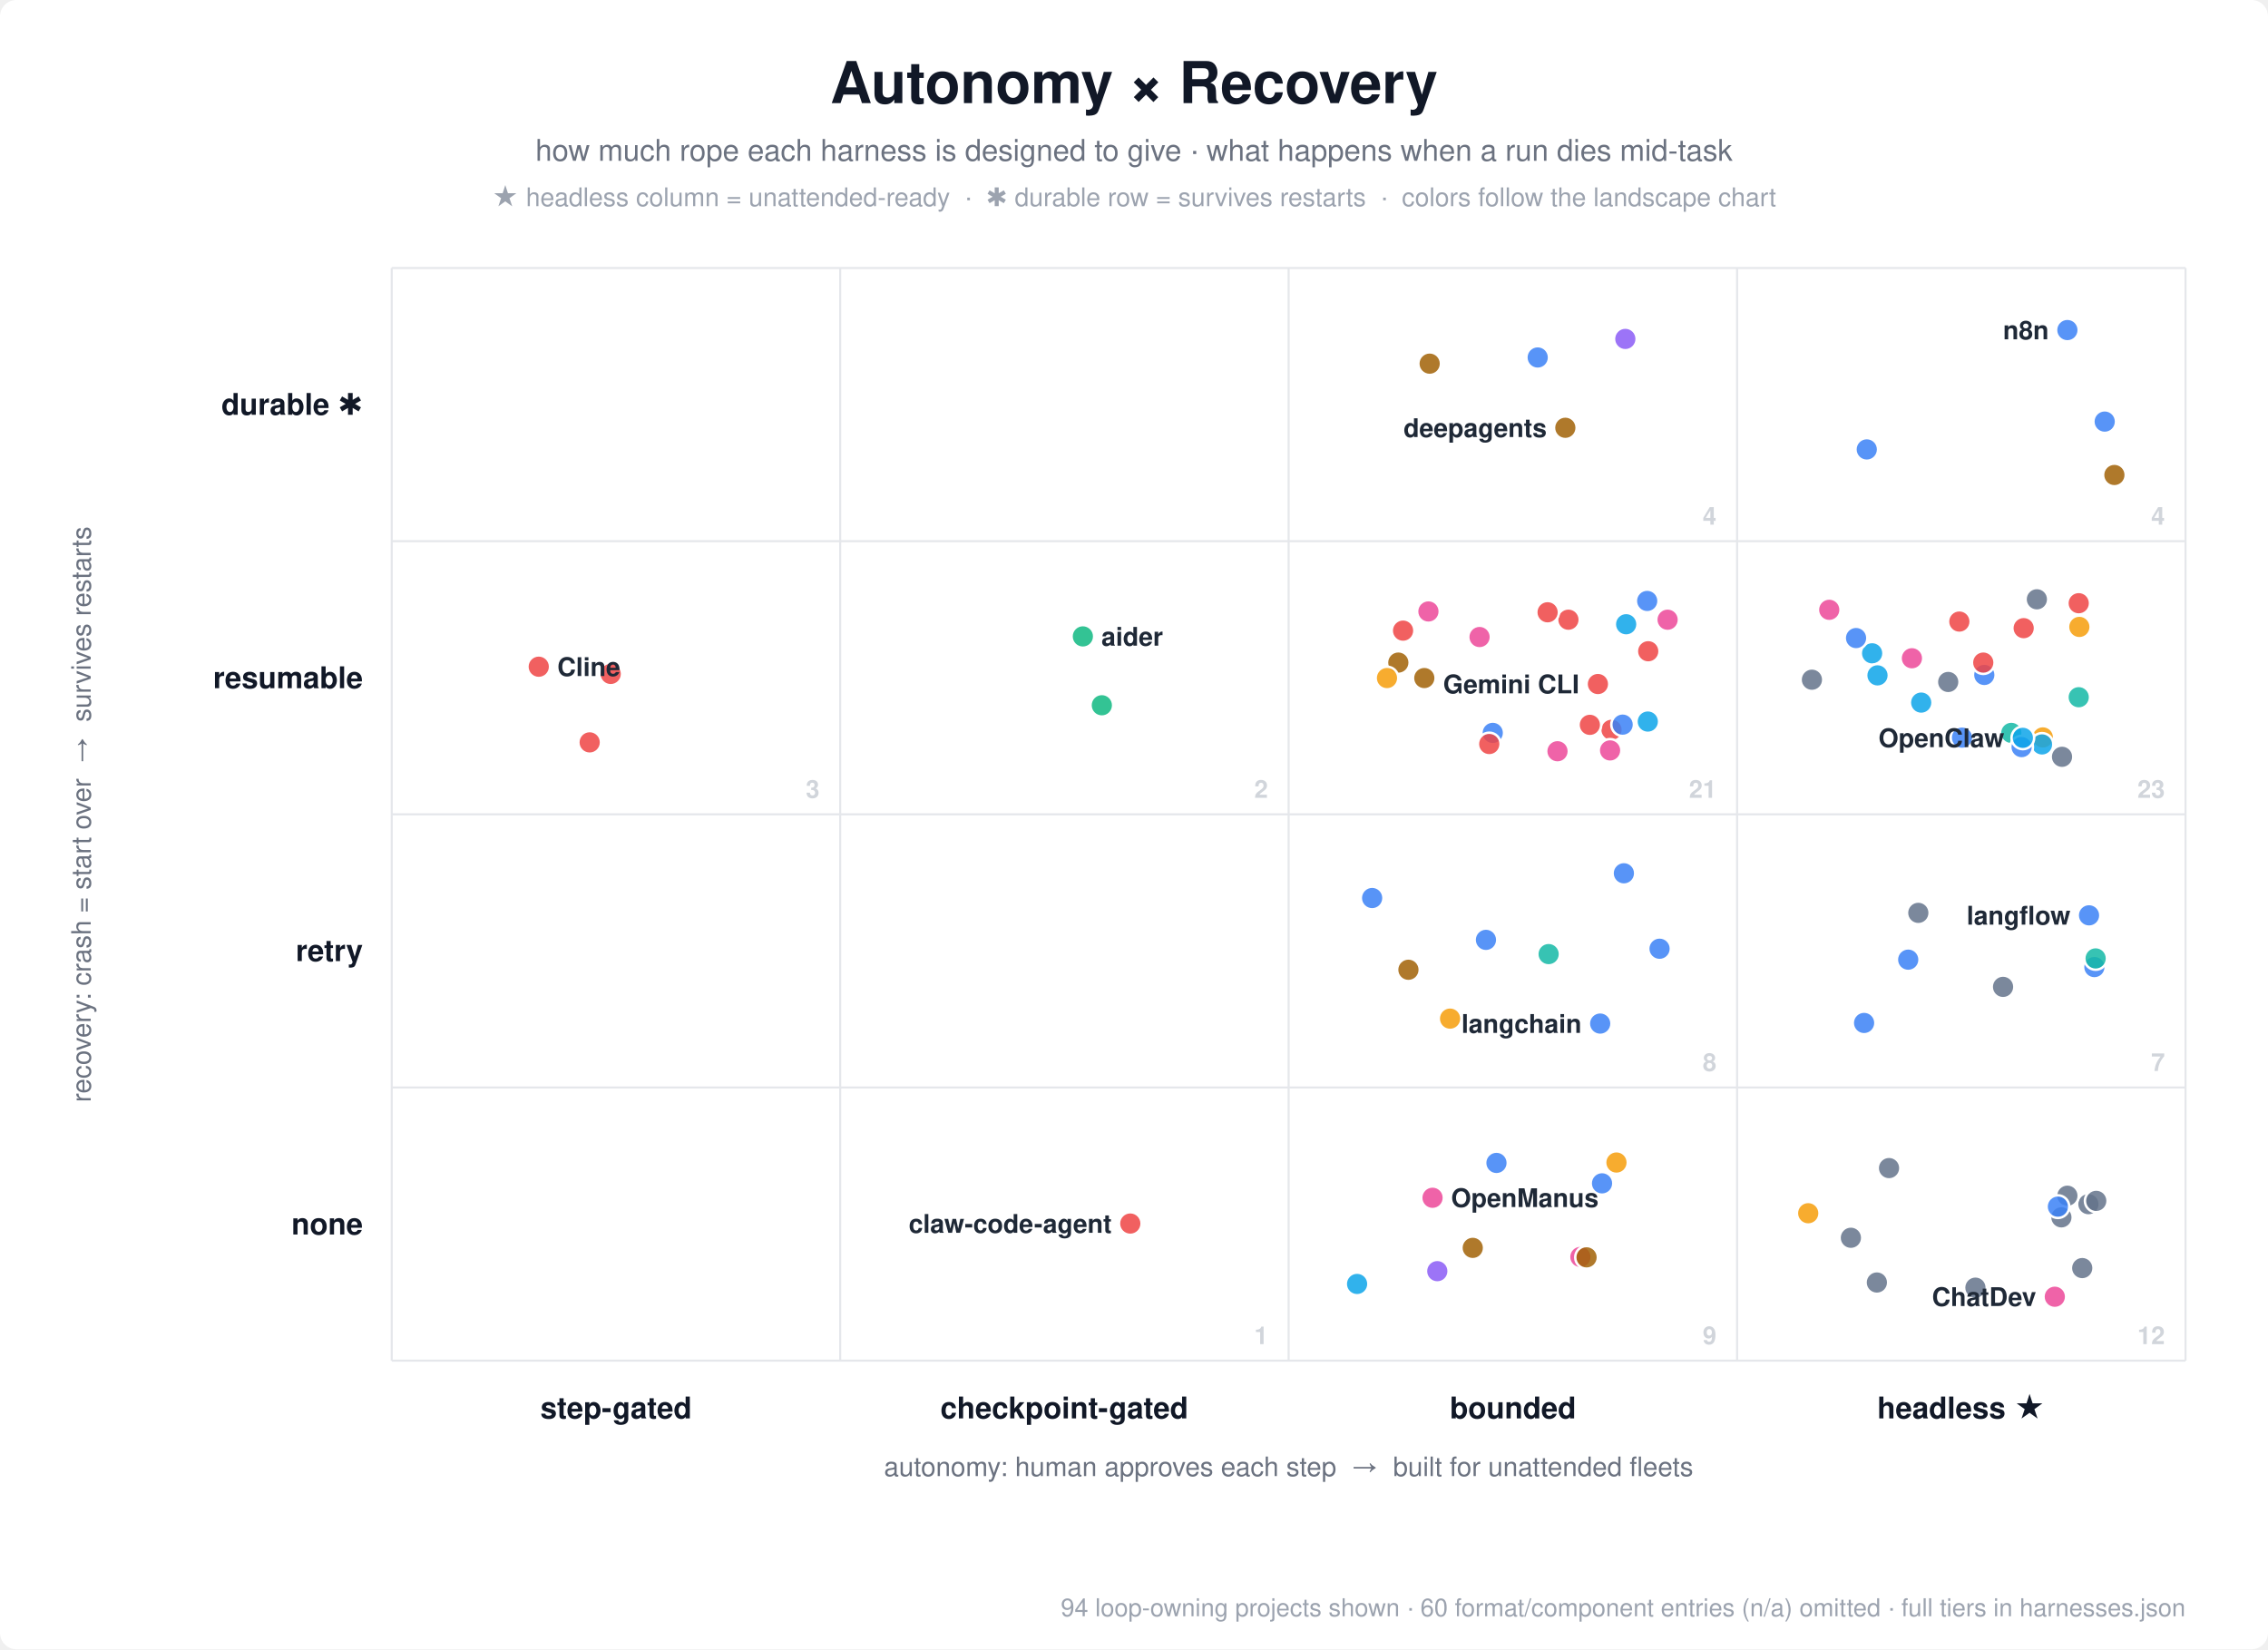
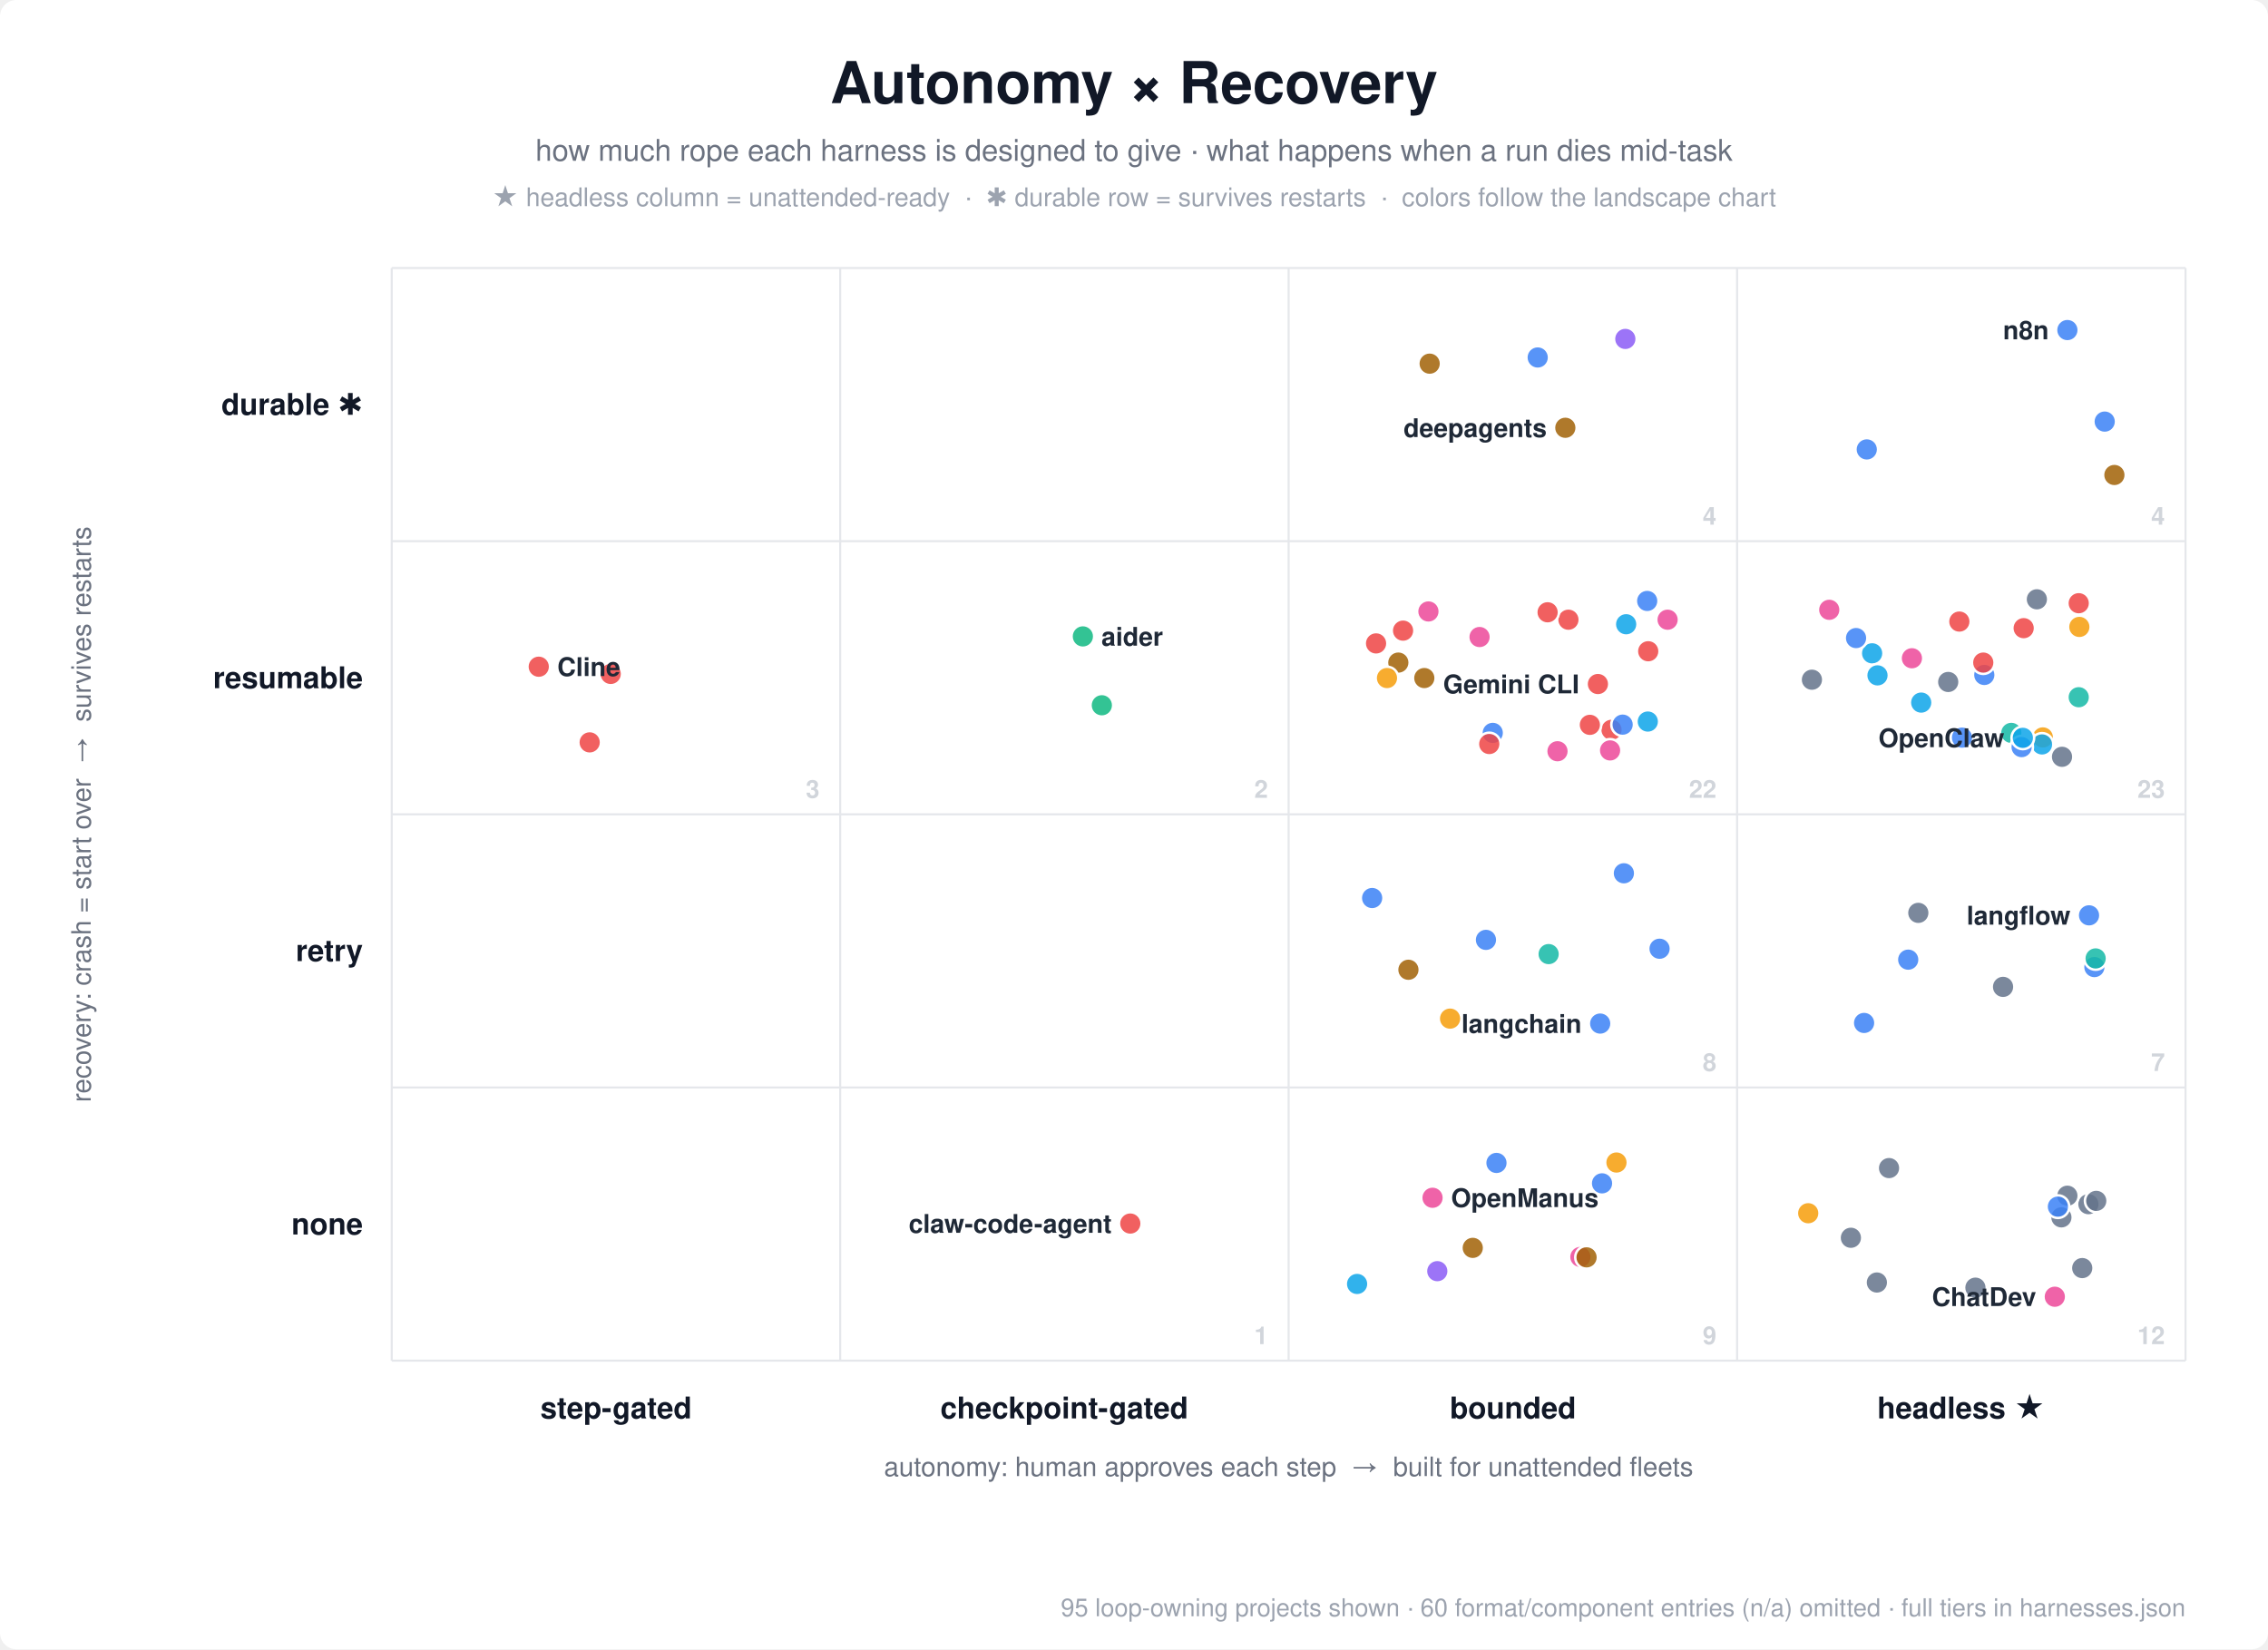
<svg xmlns="http://www.w3.org/2000/svg" viewBox="0 0 1100 800" font-family="-apple-system, 'Segoe UI', Helvetica, Arial, sans-serif">
  <rect width="1100" height="800" fill="#ffffff" rx="8" />
  <text x="550.0" y="50" text-anchor="middle" font-size="28" font-weight="700" fill="#111827">Autonomy × Recovery</text>
  <text x="550.0" y="78" text-anchor="middle" font-size="14.5" fill="#6b7280">how much rope each harness is designed to give · what happens when a run dies mid-task</text>
  <text x="550.0" y="100" text-anchor="middle" font-size="12.5" fill="#9ca3af">★ headless column = unattended-ready  ·  ✱ durable row = survives restarts  ·  colors follow the landscape chart</text>
  <line x1="190.0" y1="130" x2="190.0" y2="660" stroke="#e5e7eb" stroke-width="1" />
  <line x1="407.5" y1="130" x2="407.5" y2="660" stroke="#e5e7eb" stroke-width="1" />
  <line x1="625.0" y1="130" x2="625.0" y2="660" stroke="#e5e7eb" stroke-width="1" />
  <line x1="842.5" y1="130" x2="842.5" y2="660" stroke="#e5e7eb" stroke-width="1" />
  <line x1="1060.0" y1="130" x2="1060.0" y2="660" stroke="#e5e7eb" stroke-width="1" />
  <line x1="190" y1="130.0" x2="1060" y2="130.0" stroke="#e5e7eb" stroke-width="1" />
  <line x1="190" y1="262.5" x2="1060" y2="262.5" stroke="#e5e7eb" stroke-width="1" />
  <line x1="190" y1="395.0" x2="1060" y2="395.0" stroke="#e5e7eb" stroke-width="1" />
  <line x1="190" y1="527.5" x2="1060" y2="527.5" stroke="#e5e7eb" stroke-width="1" />
  <line x1="190" y1="660.0" x2="1060" y2="660.0" stroke="#e5e7eb" stroke-width="1" />
  <text x="298.8" y="688" text-anchor="middle" font-size="14.5" font-weight="600" fill="#111827">step-gated</text>
  <text x="516.2" y="688" text-anchor="middle" font-size="14.5" font-weight="600" fill="#111827">checkpoint-gated</text>
  <text x="733.8" y="688" text-anchor="middle" font-size="14.5" font-weight="600" fill="#111827">bounded</text>
  <text x="951.2" y="688" text-anchor="middle" font-size="14.5" font-weight="600" fill="#111827">headless ★</text>
  <text x="625.0" y="716" text-anchor="middle" font-size="13" fill="#6b7280">autonomy: human approves each step  →  built for unattended fleets</text>
  <text x="176" y="598.8" text-anchor="end" font-size="14.5" font-weight="600" fill="#111827">none</text>
  <text x="176" y="466.2" text-anchor="end" font-size="14.5" font-weight="600" fill="#111827">retry</text>
  <text x="176" y="333.8" text-anchor="end" font-size="14.5" font-weight="600" fill="#111827">resumable</text>
  <text x="176" y="201.2" text-anchor="end" font-size="14.5" font-weight="600" fill="#111827">durable ✱</text>
  <text x="44" y="395" font-size="13" fill="#6b7280" transform="rotate(-90 44 395)" text-anchor="middle">recovery: crash = start over  →  survives restarts</text>
  <text x="832.5" y="652.0" text-anchor="end" font-size="12" fill="#d1d5db" font-weight="700">9</text>
  <text x="832.5" y="254.5" text-anchor="end" font-size="12" fill="#d1d5db" font-weight="700">4</text>
-   <text x="832.5" y="387.0" text-anchor="end" font-size="12" fill="#d1d5db" font-weight="700">21</text>
+   <text x="832.5" y="387.0" text-anchor="end" font-size="12" fill="#d1d5db" font-weight="700">22</text>
  <text x="397.5" y="387.0" text-anchor="end" font-size="12" fill="#d1d5db" font-weight="700">3</text>
  <text x="1050.0" y="387.0" text-anchor="end" font-size="12" fill="#d1d5db" font-weight="700">23</text>
  <text x="615.0" y="652.0" text-anchor="end" font-size="12" fill="#d1d5db" font-weight="700">1</text>
  <text x="832.5" y="519.5" text-anchor="end" font-size="12" fill="#d1d5db" font-weight="700">8</text>
  <text x="1050.0" y="652.0" text-anchor="end" font-size="12" fill="#d1d5db" font-weight="700">12</text>
  <text x="1050.0" y="254.5" text-anchor="end" font-size="12" fill="#d1d5db" font-weight="700">4</text>
  <text x="1050.0" y="519.5" text-anchor="end" font-size="12" fill="#d1d5db" font-weight="700">7</text>
  <text x="615.0" y="387.0" text-anchor="end" font-size="12" fill="#d1d5db" font-weight="700">2</text>
  <circle cx="958.1" cy="624.6" r="5.5" fill="#64748b" fill-opacity="0.85" stroke="#ffffff" stroke-width="1.2" />
  <circle cx="931.8" cy="340.8" r="5.5" fill="#0ea5e9" fill-opacity="0.85" stroke="#ffffff" stroke-width="1.2" />
  <circle cx="916.2" cy="566.6" r="5.5" fill="#64748b" fill-opacity="0.85" stroke="#ffffff" stroke-width="1.2" />
  <circle cx="897.7" cy="600.4" r="5.5" fill="#64748b" fill-opacity="0.85" stroke="#ffffff" stroke-width="1.2" />
  <circle cx="703.3" cy="494.1" r="5.5" fill="#f59e0b" fill-opacity="0.85" stroke="#ffffff" stroke-width="1.2" />
  <circle cx="781.6" cy="354.0" r="5.5" fill="#ef4444" fill-opacity="0.85" stroke="#ffffff" stroke-width="1.2" />
  <circle cx="1009.9" cy="615.1" r="5.5" fill="#64748b" fill-opacity="0.85" stroke="#ffffff" stroke-width="1.2" />
  <circle cx="930.4" cy="442.8" r="5.5" fill="#64748b" fill-opacity="0.85" stroke="#ffffff" stroke-width="1.2" />
  <circle cx="725.8" cy="564.1" r="5.5" fill="#3b82f6" fill-opacity="0.85" stroke="#ffffff" stroke-width="1.2" />
  <circle cx="887.2" cy="295.8" r="5.5" fill="#ec4899" fill-opacity="0.85" stroke="#ffffff" stroke-width="1.2" />
  <circle cx="971.5" cy="478.7" r="5.5" fill="#64748b" fill-opacity="0.85" stroke="#ffffff" stroke-width="1.2" />
  <circle cx="784.0" cy="563.9" r="5.5" fill="#f59e0b" fill-opacity="0.85" stroke="#ffffff" stroke-width="1.2" />
  <circle cx="975.5" cy="355.5" r="5.5" fill="#14b8a6" fill-opacity="0.85" stroke="#ffffff" stroke-width="1.2" />
  <circle cx="777.0" cy="574.0" r="5.5" fill="#3b82f6" fill-opacity="0.85" stroke="#ffffff" stroke-width="1.2" />
  <circle cx="697.1" cy="616.6" r="5.5" fill="#8b5cf6" fill-opacity="0.85" stroke="#ffffff" stroke-width="1.2" />
  <circle cx="548.2" cy="593.5" r="5.5" fill="#ef4444" fill-opacity="0.85" stroke="#ffffff" stroke-width="1.2" />
  <circle cx="877.0" cy="588.5" r="5.5" fill="#f59e0b" fill-opacity="0.85" stroke="#ffffff" stroke-width="1.2" />
  <circle cx="788.3" cy="164.4" r="5.5" fill="#8b5cf6" fill-opacity="0.85" stroke="#ffffff" stroke-width="1.2" />
  <circle cx="714.3" cy="605.3" r="5.5" fill="#a16207" fill-opacity="0.85" stroke="#ffffff" stroke-width="1.2" />
  <circle cx="878.8" cy="329.7" r="5.5" fill="#64748b" fill-opacity="0.85" stroke="#ffffff" stroke-width="1.2" />
  <circle cx="1012.9" cy="584.1" r="5.5" fill="#64748b" fill-opacity="0.85" stroke="#ffffff" stroke-width="1.2" />
  <circle cx="910.3" cy="622.1" r="5.5" fill="#64748b" fill-opacity="0.85" stroke="#ffffff" stroke-width="1.2" />
  <circle cx="1016.7" cy="582.5" r="5.5" fill="#64748b" fill-opacity="0.85" stroke="#ffffff" stroke-width="1.2" />
  <circle cx="658.2" cy="622.8" r="5.5" fill="#0ea5e9" fill-opacity="0.85" stroke="#ffffff" stroke-width="1.2" />
  <circle cx="1002.7" cy="580.0" r="5.5" fill="#64748b" fill-opacity="0.85" stroke="#ffffff" stroke-width="1.2" />
  <circle cx="1000.1" cy="367.1" r="5.5" fill="#64748b" fill-opacity="0.85" stroke="#ffffff" stroke-width="1.2" />
  <circle cx="798.9" cy="291.5" r="5.5" fill="#3b82f6" fill-opacity="0.85" stroke="#ffffff" stroke-width="1.2" />
  <circle cx="678.2" cy="321.4" r="5.5" fill="#a16207" fill-opacity="0.85" stroke="#ffffff" stroke-width="1.2" />
  <circle cx="999.8" cy="590.5" r="5.5" fill="#64748b" fill-opacity="0.85" stroke="#ffffff" stroke-width="1.2" />
  <circle cx="787.6" cy="423.6" r="5.5" fill="#3b82f6" fill-opacity="0.85" stroke="#ffffff" stroke-width="1.2" />
  <circle cx="998.1" cy="585.3" r="5.5" fill="#3b82f6" fill-opacity="0.85" stroke="#ffffff" stroke-width="1.2" />
  <circle cx="1025.5" cy="230.4" r="5.5" fill="#a16207" fill-opacity="0.85" stroke="#ffffff" stroke-width="1.2" />
  <circle cx="987.9" cy="290.7" r="5.5" fill="#64748b" fill-opacity="0.85" stroke="#ffffff" stroke-width="1.2" />
  <circle cx="690.8" cy="328.9" r="5.5" fill="#a16207" fill-opacity="0.85" stroke="#ffffff" stroke-width="1.2" />
  <circle cx="672.7" cy="328.9" r="5.5" fill="#f59e0b" fill-opacity="0.85" stroke="#ffffff" stroke-width="1.2" />
  <circle cx="724.0" cy="355.5" r="5.5" fill="#3b82f6" fill-opacity="0.85" stroke="#ffffff" stroke-width="1.2" />
  <circle cx="990.8" cy="357.7" r="5.5" fill="#f59e0b" fill-opacity="0.85" stroke="#ffffff" stroke-width="1.2" />
  <circle cx="1015.8" cy="469.1" r="5.5" fill="#3b82f6" fill-opacity="0.85" stroke="#ffffff" stroke-width="1.2" />
  <circle cx="1016.4" cy="464.9" r="5.5" fill="#14b8a6" fill-opacity="0.85" stroke="#ffffff" stroke-width="1.2" />
  <circle cx="766.5" cy="609.7" r="5.5" fill="#ec4899" fill-opacity="0.85" stroke="#ffffff" stroke-width="1.2" />
  <circle cx="808.8" cy="300.6" r="5.5" fill="#ec4899" fill-opacity="0.85" stroke="#ffffff" stroke-width="1.2" />
  <circle cx="717.6" cy="309.0" r="5.5" fill="#ec4899" fill-opacity="0.85" stroke="#ffffff" stroke-width="1.2" />
  <circle cx="951.6" cy="357.8" r="5.5" fill="#3b82f6" fill-opacity="0.85" stroke="#ffffff" stroke-width="1.2" />
  <circle cx="799.2" cy="350.0" r="5.5" fill="#0ea5e9" fill-opacity="0.85" stroke="#ffffff" stroke-width="1.2" />
  <circle cx="944.9" cy="330.8" r="5.5" fill="#64748b" fill-opacity="0.85" stroke="#ffffff" stroke-width="1.2" />
  <circle cx="788.7" cy="302.8" r="5.5" fill="#0ea5e9" fill-opacity="0.85" stroke="#ffffff" stroke-width="1.2" />
  <circle cx="990.4" cy="361.1" r="5.5" fill="#0ea5e9" fill-opacity="0.85" stroke="#ffffff" stroke-width="1.2" />
  <circle cx="693.4" cy="176.4" r="5.5" fill="#a16207" fill-opacity="0.85" stroke="#ffffff" stroke-width="1.2" />
  <circle cx="1008.5" cy="304.1" r="5.5" fill="#f59e0b" fill-opacity="0.85" stroke="#ffffff" stroke-width="1.2" />
  <circle cx="962.4" cy="327.4" r="5.5" fill="#3b82f6" fill-opacity="0.85" stroke="#ffffff" stroke-width="1.2" />
  <circle cx="722.3" cy="360.9" r="5.5" fill="#ef4444" fill-opacity="0.85" stroke="#ffffff" stroke-width="1.2" />
  <circle cx="980.5" cy="362.4" r="5.5" fill="#3b82f6" fill-opacity="0.85" stroke="#ffffff" stroke-width="1.2" />
+   <circle cx="667.4" cy="312.1" r="5.5" fill="#ef4444" fill-opacity="0.85" stroke="#ffffff" stroke-width="1.2" />
  <circle cx="905.4" cy="218.0" r="5.5" fill="#3b82f6" fill-opacity="0.85" stroke="#ffffff" stroke-width="1.2" />
  <circle cx="296.2" cy="326.9" r="5.5" fill="#ef4444" fill-opacity="0.85" stroke="#ffffff" stroke-width="1.2" />
  <circle cx="683.1" cy="470.4" r="5.5" fill="#a16207" fill-opacity="0.85" stroke="#ffffff" stroke-width="1.2" />
  <circle cx="961.9" cy="321.4" r="5.5" fill="#ef4444" fill-opacity="0.85" stroke="#ffffff" stroke-width="1.2" />
  <circle cx="799.4" cy="315.9" r="5.5" fill="#ef4444" fill-opacity="0.85" stroke="#ffffff" stroke-width="1.2" />
  <circle cx="286.0" cy="360.1" r="5.5" fill="#ef4444" fill-opacity="0.85" stroke="#ffffff" stroke-width="1.2" />
  <circle cx="745.8" cy="173.4" r="5.5" fill="#3b82f6" fill-opacity="0.85" stroke="#ffffff" stroke-width="1.2" />
  <circle cx="760.7" cy="300.6" r="5.5" fill="#ef4444" fill-opacity="0.85" stroke="#ffffff" stroke-width="1.2" />
  <circle cx="759.2" cy="207.5" r="5.5" fill="#a16207" fill-opacity="0.85" stroke="#ffffff" stroke-width="1.2" />
  <circle cx="692.8" cy="296.6" r="5.5" fill="#ec4899" fill-opacity="0.85" stroke="#ffffff" stroke-width="1.2" />
  <circle cx="720.7" cy="455.9" r="5.5" fill="#3b82f6" fill-opacity="0.85" stroke="#ffffff" stroke-width="1.2" />
  <circle cx="769.5" cy="609.9" r="5.5" fill="#a16207" fill-opacity="0.85" stroke="#ffffff" stroke-width="1.2" />
  <circle cx="751.1" cy="462.8" r="5.5" fill="#14b8a6" fill-opacity="0.85" stroke="#ffffff" stroke-width="1.2" />
  <circle cx="996.6" cy="629.0" r="5.5" fill="#ec4899" fill-opacity="0.85" stroke="#ffffff" stroke-width="1.2" />
  <circle cx="534.4" cy="342.1" r="5.5" fill="#10b981" fill-opacity="0.85" stroke="#ffffff" stroke-width="1.2" />
  <circle cx="908.0" cy="316.9" r="5.5" fill="#0ea5e9" fill-opacity="0.85" stroke="#ffffff" stroke-width="1.2" />
  <circle cx="1020.8" cy="204.5" r="5.5" fill="#3b82f6" fill-opacity="0.85" stroke="#ffffff" stroke-width="1.2" />
  <circle cx="787.0" cy="351.5" r="5.5" fill="#3b82f6" fill-opacity="0.85" stroke="#ffffff" stroke-width="1.2" />
  <circle cx="525.2" cy="308.7" r="5.5" fill="#10b981" fill-opacity="0.85" stroke="#ffffff" stroke-width="1.2" />
  <circle cx="665.5" cy="435.6" r="5.5" fill="#3b82f6" fill-opacity="0.85" stroke="#ffffff" stroke-width="1.2" />
  <circle cx="1008.2" cy="292.6" r="5.5" fill="#ef4444" fill-opacity="0.85" stroke="#ffffff" stroke-width="1.2" />
  <circle cx="925.5" cy="465.5" r="5.5" fill="#3b82f6" fill-opacity="0.85" stroke="#ffffff" stroke-width="1.2" />
  <circle cx="780.9" cy="364.0" r="5.5" fill="#ec4899" fill-opacity="0.85" stroke="#ffffff" stroke-width="1.2" />
  <circle cx="694.8" cy="581.0" r="5.5" fill="#ec4899" fill-opacity="0.85" stroke="#ffffff" stroke-width="1.2" />
  <circle cx="755.4" cy="364.4" r="5.5" fill="#ec4899" fill-opacity="0.85" stroke="#ffffff" stroke-width="1.2" />
  <circle cx="261.3" cy="323.4" r="5.5" fill="#ef4444" fill-opacity="0.85" stroke="#ffffff" stroke-width="1.2" />
  <circle cx="680.5" cy="305.9" r="5.5" fill="#ef4444" fill-opacity="0.85" stroke="#ffffff" stroke-width="1.2" />
  <circle cx="927.3" cy="319.3" r="5.5" fill="#ec4899" fill-opacity="0.85" stroke="#ffffff" stroke-width="1.2" />
  <circle cx="1008.2" cy="338.2" r="5.5" fill="#14b8a6" fill-opacity="0.85" stroke="#ffffff" stroke-width="1.2" />
  <circle cx="771.1" cy="351.6" r="5.5" fill="#ef4444" fill-opacity="0.85" stroke="#ffffff" stroke-width="1.2" />
  <circle cx="950.3" cy="301.5" r="5.5" fill="#ef4444" fill-opacity="0.85" stroke="#ffffff" stroke-width="1.2" />
  <circle cx="750.6" cy="297.0" r="5.5" fill="#ef4444" fill-opacity="0.85" stroke="#ffffff" stroke-width="1.2" />
  <circle cx="775.0" cy="331.8" r="5.5" fill="#ef4444" fill-opacity="0.85" stroke="#ffffff" stroke-width="1.2" />
  <circle cx="804.9" cy="460.2" r="5.5" fill="#3b82f6" fill-opacity="0.85" stroke="#ffffff" stroke-width="1.2" />
  <circle cx="776.1" cy="496.5" r="5.5" fill="#3b82f6" fill-opacity="0.85" stroke="#ffffff" stroke-width="1.2" />
  <circle cx="904.1" cy="496.2" r="5.5" fill="#3b82f6" fill-opacity="0.85" stroke="#ffffff" stroke-width="1.2" />
  <circle cx="1013.2" cy="444.0" r="5.5" fill="#3b82f6" fill-opacity="0.85" stroke="#ffffff" stroke-width="1.2" />
  <circle cx="900.2" cy="309.5" r="5.5" fill="#3b82f6" fill-opacity="0.85" stroke="#ffffff" stroke-width="1.2" />
  <circle cx="981.5" cy="304.7" r="5.5" fill="#ef4444" fill-opacity="0.85" stroke="#ffffff" stroke-width="1.2" />
  <circle cx="1002.7" cy="160.1" r="5.5" fill="#3b82f6" fill-opacity="0.85" stroke="#ffffff" stroke-width="1.2" />
  <circle cx="910.6" cy="327.6" r="5.5" fill="#0ea5e9" fill-opacity="0.85" stroke="#ffffff" stroke-width="1.2" />
  <circle cx="981.1" cy="357.9" r="5.5" fill="#0ea5e9" fill-opacity="0.85" stroke="#ffffff" stroke-width="1.2" />
  <text x="703.8" y="585.5" text-anchor="start" font-size="12.5" font-weight="600" fill="#1f2937">OpenManus</text>
  <text x="750.2" y="212.0" text-anchor="end" font-size="12.5" font-weight="600" fill="#1f2937">deepagents</text>
  <text x="766.0" y="336.3" text-anchor="end" font-size="12.5" font-weight="600" fill="#1f2937">Gemini CLI</text>
  <text x="270.3" y="327.9" text-anchor="start" font-size="12.5" font-weight="600" fill="#1f2937">Cline</text>
  <text x="972.1" y="362.4" text-anchor="end" font-size="12.5" font-weight="600" fill="#1f2937">OpenClaw</text>
  <text x="539.2" y="598.0" text-anchor="end" font-size="12.5" font-weight="600" fill="#1f2937">claw-code-agent</text>
  <text x="767.1" y="501.0" text-anchor="end" font-size="12.5" font-weight="600" fill="#1f2937">langchain</text>
  <text x="987.6" y="633.5" text-anchor="end" font-size="12.5" font-weight="600" fill="#1f2937">ChatDev</text>
  <text x="993.7" y="164.6" text-anchor="end" font-size="12.5" font-weight="600" fill="#1f2937">n8n</text>
  <text x="1004.2" y="448.5" text-anchor="end" font-size="12.5" font-weight="600" fill="#1f2937">langflow</text>
  <text x="534.2" y="313.2" text-anchor="start" font-size="12.5" font-weight="600" fill="#1f2937">aider</text>
-   <text x="1060" y="784" text-anchor="end" font-size="12" fill="#9ca3af">94 loop-owning projects shown · 60 format/component entries (n/a) omitted · full tiers in harnesses.json</text>
+   <text x="1060" y="784" text-anchor="end" font-size="12" fill="#9ca3af">95 loop-owning projects shown · 60 format/component entries (n/a) omitted · full tiers in harnesses.json</text>
</svg>
